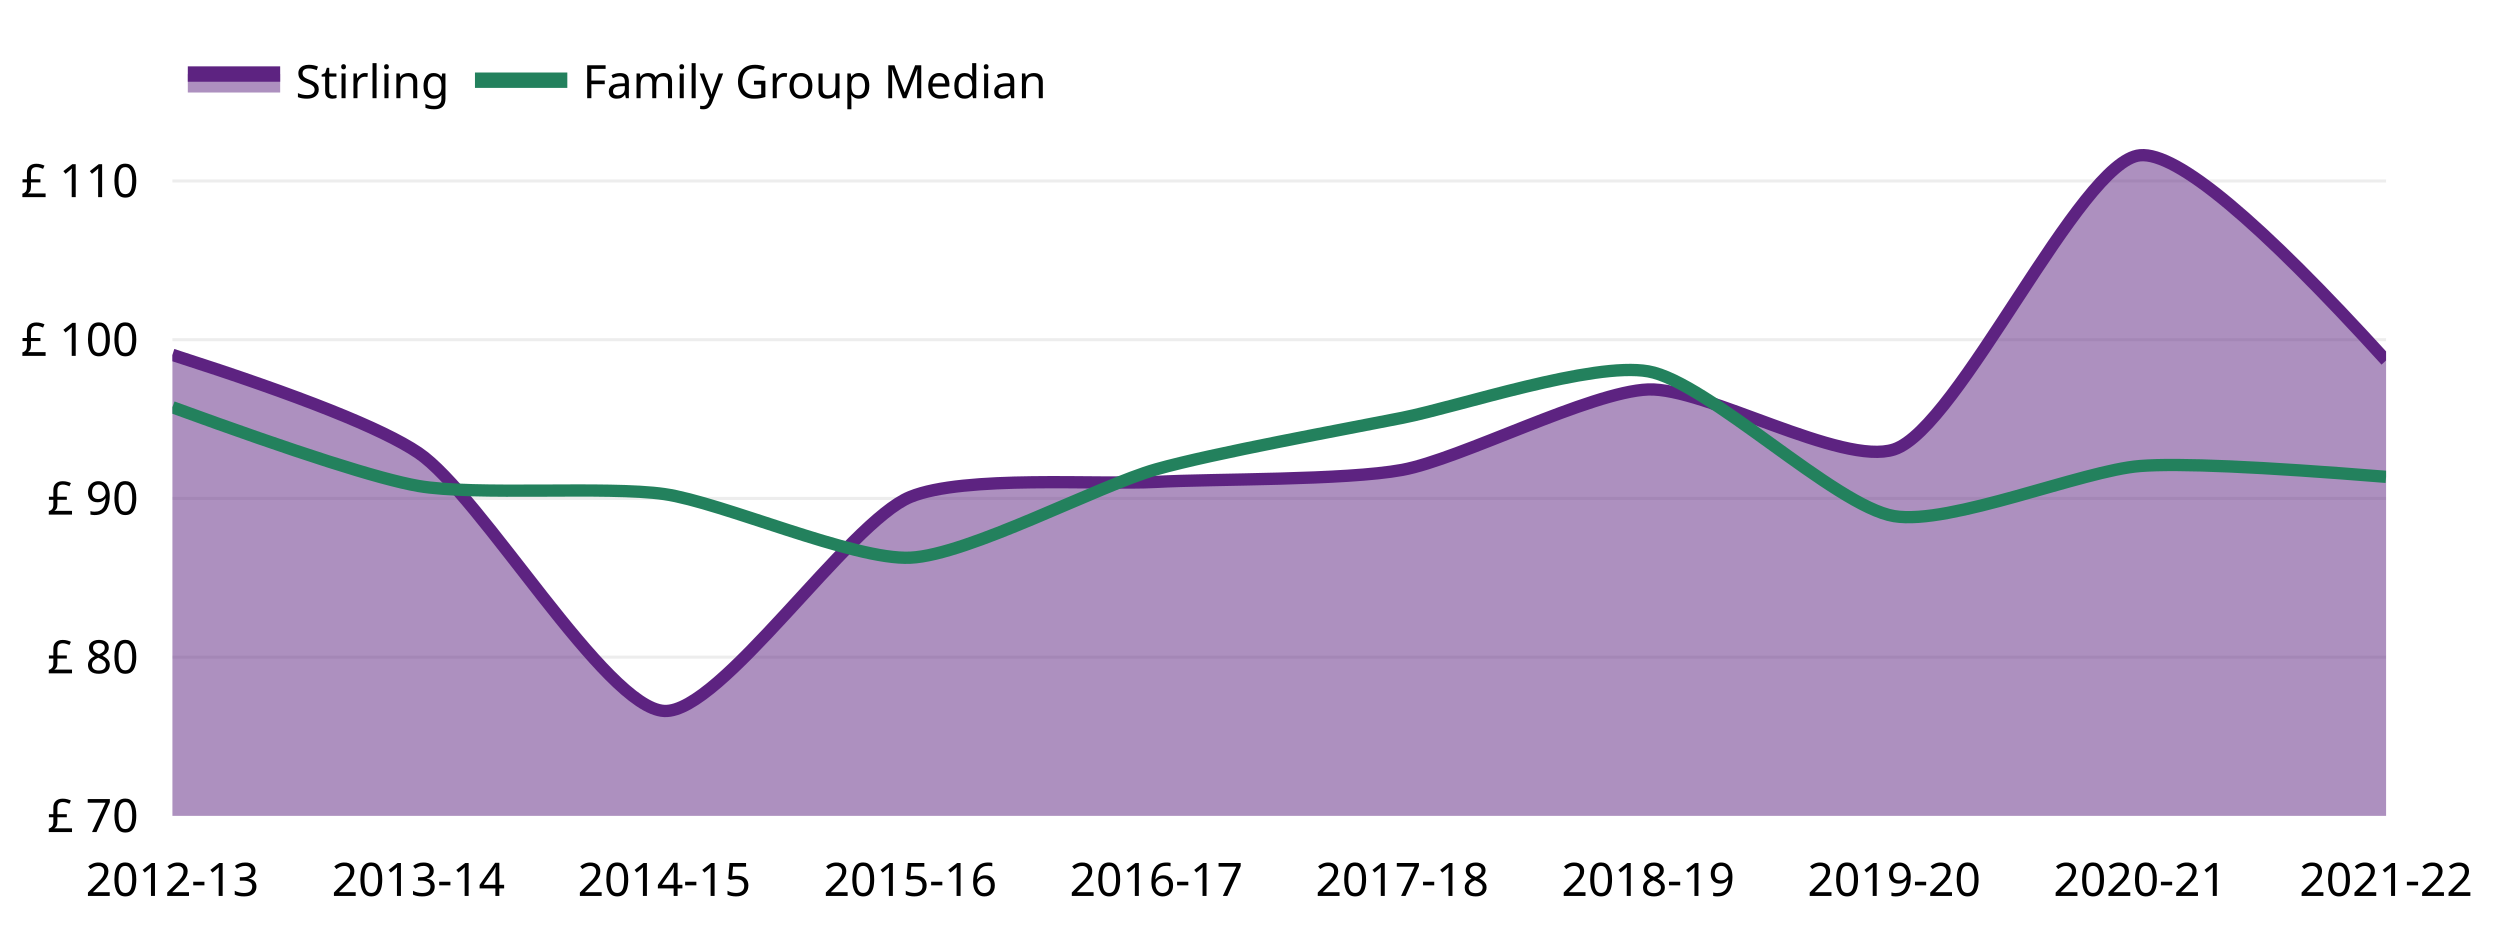
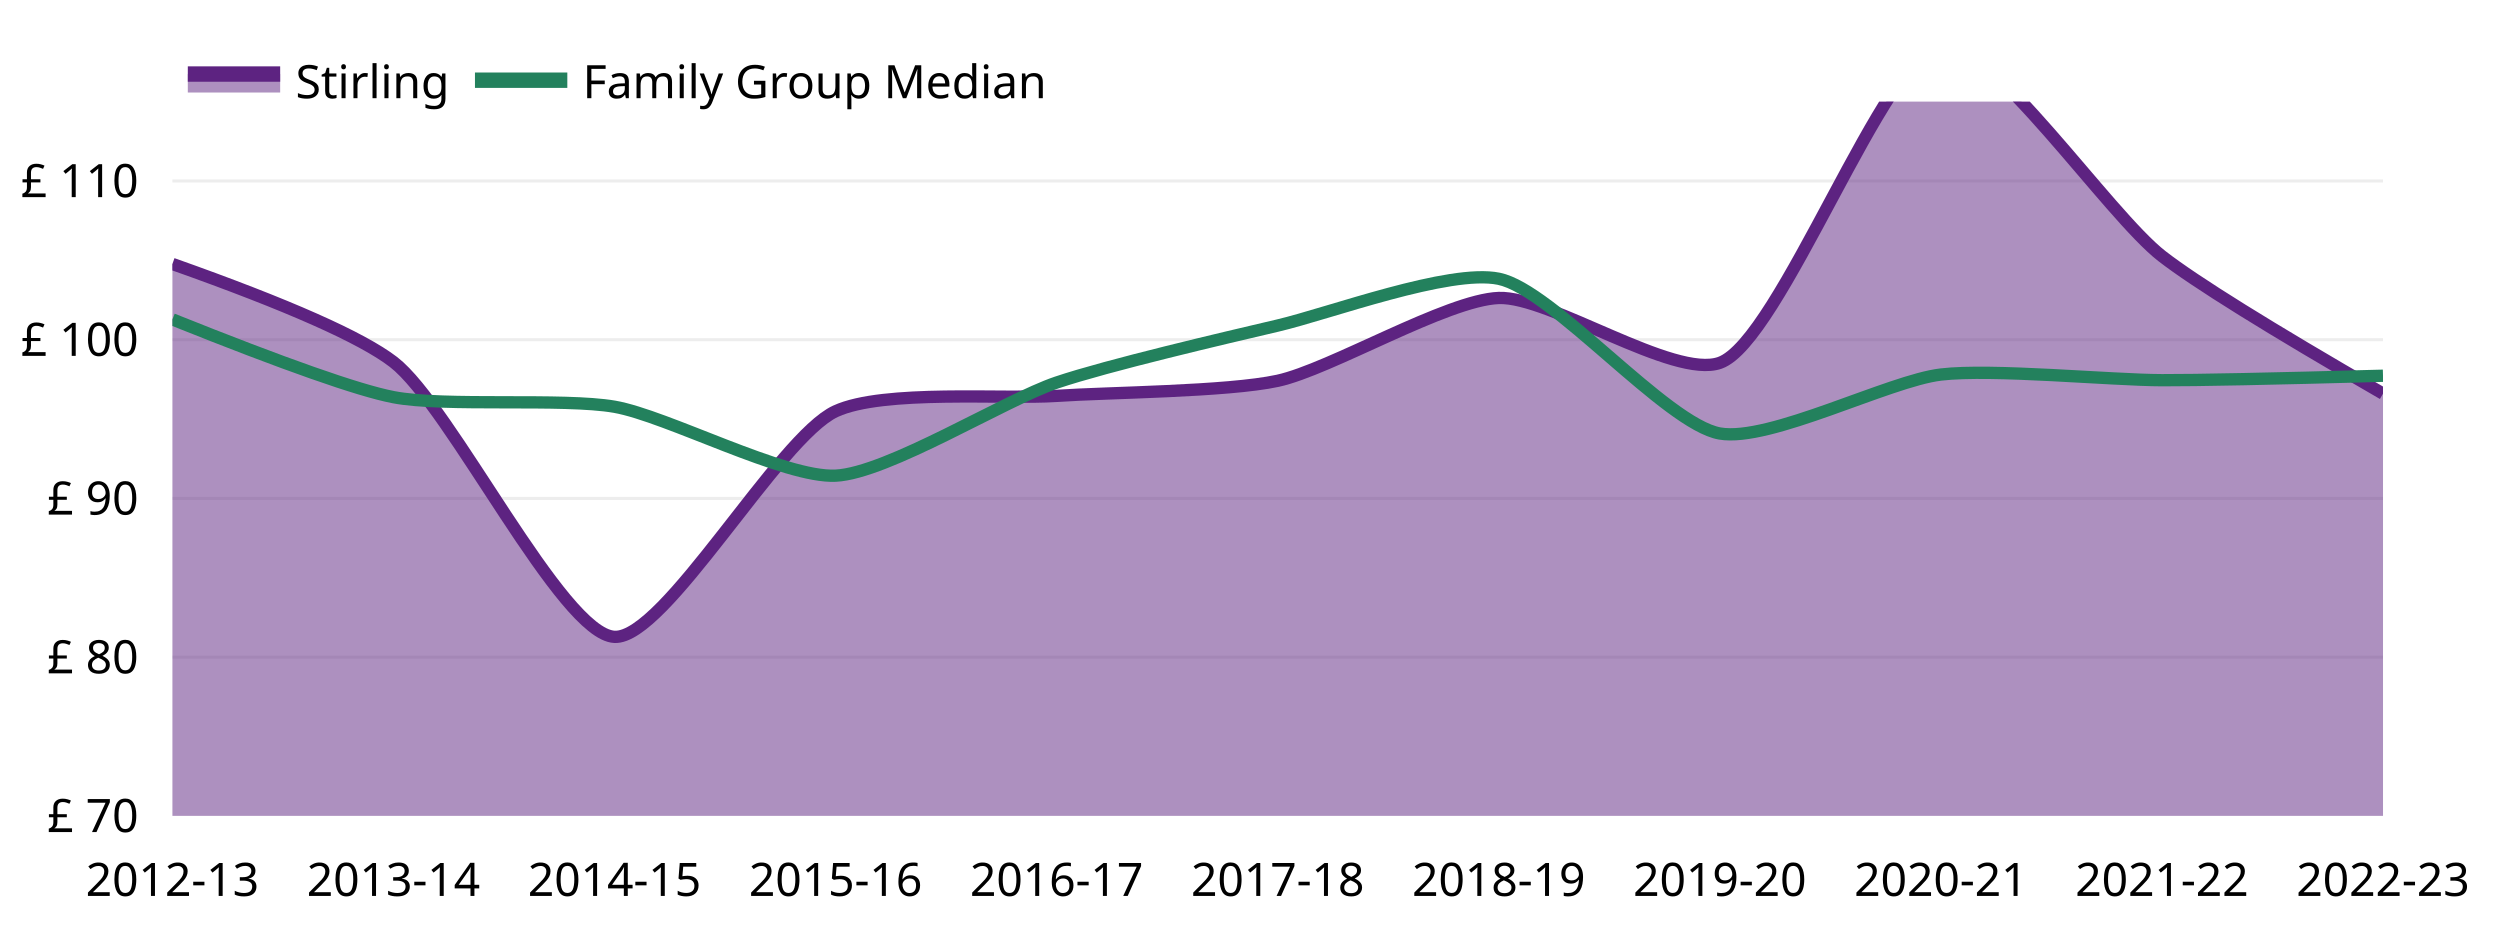
<svg xmlns="http://www.w3.org/2000/svg" class="main-svg" width="812" height="305" style="" viewBox="0 0 812 305">
  <rect x="0" y="0" width="812" height="305" style="fill: rgb(255, 255, 255); fill-opacity: 1;" />
-   <defs id="defs-0e8e28">
+   <defs id="defs-ac6ebc">
    <g class="clips">
-       <clipPath id="clip0e8e28xyplot" class="plotclip">
-         <rect width="719" height="232" />
-       </clipPath>
-       <clipPath class="axesclip" id="clip0e8e28x">
-         <rect x="56" y="0" width="719" height="305" />
-       </clipPath>
-       <clipPath class="axesclip" id="clip0e8e28y">
+       <clipPath id="clipac6ebcxyplot" class="plotclip">
+         <rect width="718" height="232" />
+       </clipPath>
+       <clipPath class="axesclip" id="clipac6ebcx">
+         <rect x="56" y="0" width="718" height="305" />
+       </clipPath>
+       <clipPath class="axesclip" id="clipac6ebcy">
        <rect x="0" y="33" width="812" height="232" />
      </clipPath>
-       <clipPath class="axesclip" id="clip0e8e28xy">
-         <rect x="56" y="33" width="719" height="232" />
+       <clipPath class="axesclip" id="clipac6ebcxy">
+         <rect x="56" y="33" width="718" height="232" />
      </clipPath>
    </g>
    <g class="gradients" />
    <g class="patterns" />
  </defs>
  <g class="bglayer">
-     <rect class="bg" x="46" y="23" width="739" height="252" style="fill: rgb(0, 0, 0); fill-opacity: 0; stroke-width: 0;" />
+     <rect class="bg" x="46" y="23" width="738" height="252" style="fill: rgb(0, 0, 0); fill-opacity: 0; stroke-width: 0;" />
  </g>
  <g class="layer-below">
    <g class="imagelayer" />
    <g class="shapelayer" />
  </g>
  <g class="cartesianlayer">
    <g class="subplot xy">
      <g class="layer-subplot">
        <g class="shapelayer" />
        <g class="imagelayer" />
      </g>
+       <g class="minor-gridlayer">
+         <g class="x" />
+         <g class="y" />
+       </g>
      <g class="gridlayer">
        <g class="x">
-           <path class="xgrid crisp" transform="translate(135.89,0)" d="M0,33v232" style="stroke: rgb(255, 255, 255); stroke-opacity: 1; stroke-width: 1px;" />
-           <path class="xgrid crisp" transform="translate(215.78,0)" d="M0,33v232" style="stroke: rgb(255, 255, 255); stroke-opacity: 1; stroke-width: 1px;" />
-           <path class="xgrid crisp" transform="translate(295.67,0)" d="M0,33v232" style="stroke: rgb(255, 255, 255); stroke-opacity: 1; stroke-width: 1px;" />
-           <path class="xgrid crisp" transform="translate(375.56,0)" d="M0,33v232" style="stroke: rgb(255, 255, 255); stroke-opacity: 1; stroke-width: 1px;" />
-           <path class="xgrid crisp" transform="translate(455.44,0)" d="M0,33v232" style="stroke: rgb(255, 255, 255); stroke-opacity: 1; stroke-width: 1px;" />
-           <path class="xgrid crisp" transform="translate(535.33,0)" d="M0,33v232" style="stroke: rgb(255, 255, 255); stroke-opacity: 1; stroke-width: 1px;" />
-           <path class="xgrid crisp" transform="translate(615.22,0)" d="M0,33v232" style="stroke: rgb(255, 255, 255); stroke-opacity: 1; stroke-width: 1px;" />
-           <path class="xgrid crisp" transform="translate(695.11,0)" d="M0,33v232" style="stroke: rgb(255, 255, 255); stroke-opacity: 1; stroke-width: 1px;" />
+           <path class="xgrid crisp" transform="translate(127.8,0)" d="M0,33v232" style="stroke: rgb(255, 255, 255); stroke-opacity: 1; stroke-width: 1px;" />
+           <path class="xgrid crisp" transform="translate(199.6,0)" d="M0,33v232" style="stroke: rgb(255, 255, 255); stroke-opacity: 1; stroke-width: 1px;" />
+           <path class="xgrid crisp" transform="translate(271.4,0)" d="M0,33v232" style="stroke: rgb(255, 255, 255); stroke-opacity: 1; stroke-width: 1px;" />
+           <path class="xgrid crisp" transform="translate(343.2,0)" d="M0,33v232" style="stroke: rgb(255, 255, 255); stroke-opacity: 1; stroke-width: 1px;" />
+           <path class="xgrid crisp" transform="translate(415,0)" d="M0,33v232" style="stroke: rgb(255, 255, 255); stroke-opacity: 1; stroke-width: 1px;" />
+           <path class="xgrid crisp" transform="translate(486.8,0)" d="M0,33v232" style="stroke: rgb(255, 255, 255); stroke-opacity: 1; stroke-width: 1px;" />
+           <path class="xgrid crisp" transform="translate(558.6,0)" d="M0,33v232" style="stroke: rgb(255, 255, 255); stroke-opacity: 1; stroke-width: 1px;" />
+           <path class="xgrid crisp" transform="translate(630.4,0)" d="M0,33v232" style="stroke: rgb(255, 255, 255); stroke-opacity: 1; stroke-width: 1px;" />
+           <path class="xgrid crisp" transform="translate(702.2,0)" d="M0,33v232" style="stroke: rgb(255, 255, 255); stroke-opacity: 1; stroke-width: 1px;" />
        </g>
        <g class="y">
-           <path class="ygrid crisp" transform="translate(0,213.44)" d="M56,0h719" style="stroke: rgb(237, 237, 237); stroke-opacity: 1; stroke-width: 1px;" />
-           <path class="ygrid crisp" transform="translate(0,161.89)" d="M56,0h719" style="stroke: rgb(237, 237, 237); stroke-opacity: 1; stroke-width: 1px;" />
-           <path class="ygrid crisp" transform="translate(0,110.33)" d="M56,0h719" style="stroke: rgb(237, 237, 237); stroke-opacity: 1; stroke-width: 1px;" />
-           <path class="ygrid crisp" transform="translate(0,58.78)" d="M56,0h719" style="stroke: rgb(237, 237, 237); stroke-opacity: 1; stroke-width: 1px;" />
+           <path class="ygrid crisp" transform="translate(0,213.44)" d="M56,0h718" style="stroke: rgb(237, 237, 237); stroke-opacity: 1; stroke-width: 1px;" />
+           <path class="ygrid crisp" transform="translate(0,161.89)" d="M56,0h718" style="stroke: rgb(237, 237, 237); stroke-opacity: 1; stroke-width: 1px;" />
+           <path class="ygrid crisp" transform="translate(0,110.33)" d="M56,0h718" style="stroke: rgb(237, 237, 237); stroke-opacity: 1; stroke-width: 1px;" />
+           <path class="ygrid crisp" transform="translate(0,58.78)" d="M56,0h718" style="stroke: rgb(237, 237, 237); stroke-opacity: 1; stroke-width: 1px;" />
        </g>
      </g>
      <g class="zerolinelayer" />
      <path class="xlines-below" />
      <path class="ylines-below" />
      <g class="overlines-below" />
      <g class="xaxislayer-below" />
      <g class="yaxislayer-below" />
      <g class="overaxes-below" />
-       <g class="plot" transform="translate(56,33)" clip-path="url(#clip0e8e28xyplot)">
+       <g class="plot" transform="translate(56,33)" clip-path="url(#clipac6ebcxyplot)">
        <g class="scatterlayer mlayer">
-           <g class="trace scatter trace96e197" style="stroke-miterlimit: 2;">
+           <g class="trace scatter trace99dbe6" style="stroke-miterlimit: 2;">
            <g class="fills">
              <g>
-                 <path class="js-fill" d="M719,592.89L0,592.89L0,82.25Q62.44,102.29 79.89,114.08C100.14,127.76 140.7,197.03 159.78,197.92C178.02,198.77 219.53,136.64 239.67,128.4C257.18,121.23 300.92,124.54 319.56,123.52C338.2,122.5 381.03,123.02 399.44,119.62C418.32,116.14 460.59,94.22 479.33,93.5C497.87,92.79 542.15,118.57 559.22,112.96C580.23,106.05 619.55,19.18 639.11,17.43Q656.99,15.83 719,84.09" style="fill: rgb(93, 35, 129); fill-opacity: 0.5; stroke-width: 0;" />
+                 <path class="js-fill" d="M718,592.89L0,592.89L0,52.73Q56.35,72.69 71.8,84.57C90.46,98.91 126.36,173.01 143.6,173.85C159.92,174.65 196.88,109.12 215.4,100.57C230.91,93.41 270.45,96.73 287.2,95.58C303.95,94.43 342.5,94.25 359,90.68C376.03,86.99 413.94,64.4 430.8,63.78C447.45,63.17 487.52,90.17 502.6,84.85C522.17,77.94 556.53,-16.8 574.4,-18.59C590.28,-20.18 628.71,36.61 646.2,50.19Q662.33,62.71 718,94.86" style="fill: rgb(93, 35, 129); fill-opacity: 0.5; stroke-width: 0;" />
              </g>
            </g>
            <g class="errorbars" />
            <g class="lines">
-               <path class="js-line" d="M0,82.25Q62.44,102.29 79.89,114.08C100.14,127.76 140.7,197.03 159.78,197.92C178.02,198.77 219.53,136.64 239.67,128.4C257.18,121.23 300.92,124.54 319.56,123.52C338.2,122.5 381.03,123.02 399.44,119.62C418.32,116.14 460.59,94.22 479.33,93.5C497.87,92.79 542.15,118.57 559.22,112.96C580.23,106.05 619.55,19.18 639.11,17.43Q656.99,15.83 719,84.09" style="vector-effect: non-scaling-stroke; fill: none; stroke: rgb(93, 35, 129); stroke-opacity: 1; stroke-width: 4px; opacity: 1;" />
+               <path class="js-line" d="M0,52.73Q56.35,72.69 71.8,84.57C90.46,98.91 126.36,173.01 143.6,173.85C159.92,174.65 196.88,109.12 215.4,100.57C230.91,93.41 270.45,96.73 287.2,95.58C303.95,94.43 342.5,94.25 359,90.68C376.03,86.99 413.94,64.4 430.8,63.78C447.45,63.17 487.52,90.17 502.6,84.85C522.17,77.94 556.53,-16.8 574.4,-18.59C590.28,-20.18 628.71,36.61 646.2,50.19Q662.33,62.71 718,94.86" style="vector-effect: none; fill: none; stroke: rgb(93, 35, 129); stroke-opacity: 1; stroke-width: 4px; opacity: 1;" />
            </g>
            <g class="points" />
            <g class="text" />
          </g>
-           <g class="trace scatter trace8c6aa3" style="stroke-miterlimit: 2; opacity: 1;">
+           <g class="trace scatter trace9b1874" style="stroke-miterlimit: 2; opacity: 1;">
            <g class="fills" />
            <g class="errorbars" />
            <g class="lines">
-               <path class="js-line" d="M0,99.27Q61.02,121.57 79.89,124.84C98.31,128.03 141.28,124.82 159.78,127.48C178.57,130.19 221.16,148.99 239.67,148.14C258.45,147.28 300.73,124.75 319.56,119.42C338.02,114.2 380.78,106.42 399.44,102.71C418.06,99 461.26,84.46 479.33,87.61C498.62,90.97 539.94,131.42 559.22,134.64C577.3,137.66 620.38,119.83 639.11,118.36Q657.66,116.9 719,121.88" style="vector-effect: non-scaling-stroke; fill: none; stroke: rgb(35, 129, 93); stroke-opacity: 1; stroke-width: 4px; opacity: 1;" />
+               <path class="js-line" d="M0,70.74Q54.8,92.72 71.8,96C88.32,99.19 127.03,96.22 143.6,99.11C160.55,102.07 198.79,122.3 215.4,121.5C232.3,120.68 270.23,96.98 287.2,91.25C303.75,85.66 342.2,76.68 359,72.74C375.71,68.82 414.73,54.26 430.8,57.54C448.37,61.12 485.1,104.7 502.6,107.8C518.72,110.65 557.5,90.64 574.4,88.65C591.01,86.69 629.45,90.44 646.2,90.49Q662.95,90.54 718,89.04" style="vector-effect: none; fill: none; stroke: rgb(35, 129, 93); stroke-opacity: 1; stroke-width: 4px; opacity: 1;" />
            </g>
            <g class="points" />
            <g class="text" />
          </g>
        </g>
      </g>
      <g class="overplot" />
      <path class="xlines-above crisp" d="M0,0" style="fill: none;" />
      <path class="ylines-above crisp" d="M0,0" style="fill: none;" />
      <g class="overlines-above" />
      <g class="xaxislayer-above">
        <g class="xtick">
          <text text-anchor="middle" x="0" y="291" transform="translate(56,0)" style="font-family: 'Segoe UI Semibold'; font-size: 15px; fill: rgb(0, 0, 0); fill-opacity: 1; white-space: pre; opacity: 1;">2012-13</text>
        </g>
        <g class="xtick">
-           <text text-anchor="middle" x="0" y="291" transform="translate(135.89,0)" style="font-family: 'Segoe UI Semibold'; font-size: 15px; fill: rgb(0, 0, 0); fill-opacity: 1; white-space: pre; opacity: 1;">2013-14</text>
-         </g>
-         <g class="xtick">
-           <text text-anchor="middle" x="0" y="291" transform="translate(215.78,0)" style="font-family: 'Segoe UI Semibold'; font-size: 15px; fill: rgb(0, 0, 0); fill-opacity: 1; white-space: pre; opacity: 1;">2014-15</text>
-         </g>
-         <g class="xtick">
-           <text text-anchor="middle" x="0" y="291" transform="translate(295.67,0)" style="font-family: 'Segoe UI Semibold'; font-size: 15px; fill: rgb(0, 0, 0); fill-opacity: 1; white-space: pre; opacity: 1;">2015-16</text>
-         </g>
-         <g class="xtick">
-           <text text-anchor="middle" x="0" y="291" transform="translate(375.56,0)" style="font-family: 'Segoe UI Semibold'; font-size: 15px; fill: rgb(0, 0, 0); fill-opacity: 1; white-space: pre; opacity: 1;">2016-17</text>
-         </g>
-         <g class="xtick">
-           <text text-anchor="middle" x="0" y="291" transform="translate(455.44,0)" style="font-family: 'Segoe UI Semibold'; font-size: 15px; fill: rgb(0, 0, 0); fill-opacity: 1; white-space: pre; opacity: 1;">2017-18</text>
-         </g>
-         <g class="xtick">
-           <text text-anchor="middle" x="0" y="291" transform="translate(535.33,0)" style="font-family: 'Segoe UI Semibold'; font-size: 15px; fill: rgb(0, 0, 0); fill-opacity: 1; white-space: pre; opacity: 1;">2018-19</text>
-         </g>
-         <g class="xtick">
-           <text text-anchor="middle" x="0" y="291" transform="translate(615.22,0)" style="font-family: 'Segoe UI Semibold'; font-size: 15px; fill: rgb(0, 0, 0); fill-opacity: 1; white-space: pre; opacity: 1;">2019-20</text>
-         </g>
-         <g class="xtick">
-           <text text-anchor="middle" x="0" y="291" transform="translate(695.11,0)" style="font-family: 'Segoe UI Semibold'; font-size: 15px; fill: rgb(0, 0, 0); fill-opacity: 1; white-space: pre; opacity: 1;">2020-21</text>
-         </g>
-         <g class="xtick">
-           <text text-anchor="middle" x="0" y="291" transform="translate(775,0)" style="font-family: 'Segoe UI Semibold'; font-size: 15px; fill: rgb(0, 0, 0); fill-opacity: 1; white-space: pre; opacity: 1;">2021-22</text>
+           <text text-anchor="middle" x="0" y="291" transform="translate(127.8,0)" style="font-family: 'Segoe UI Semibold'; font-size: 15px; fill: rgb(0, 0, 0); fill-opacity: 1; white-space: pre; opacity: 1;">2013-14</text>
+         </g>
+         <g class="xtick">
+           <text text-anchor="middle" x="0" y="291" transform="translate(199.6,0)" style="font-family: 'Segoe UI Semibold'; font-size: 15px; fill: rgb(0, 0, 0); fill-opacity: 1; white-space: pre; opacity: 1;">2014-15</text>
+         </g>
+         <g class="xtick">
+           <text text-anchor="middle" x="0" y="291" transform="translate(271.4,0)" style="font-family: 'Segoe UI Semibold'; font-size: 15px; fill: rgb(0, 0, 0); fill-opacity: 1; white-space: pre; opacity: 1;">2015-16</text>
+         </g>
+         <g class="xtick">
+           <text text-anchor="middle" x="0" y="291" transform="translate(343.2,0)" style="font-family: 'Segoe UI Semibold'; font-size: 15px; fill: rgb(0, 0, 0); fill-opacity: 1; white-space: pre; opacity: 1;">2016-17</text>
+         </g>
+         <g class="xtick">
+           <text text-anchor="middle" x="0" y="291" transform="translate(415,0)" style="font-family: 'Segoe UI Semibold'; font-size: 15px; fill: rgb(0, 0, 0); fill-opacity: 1; white-space: pre; opacity: 1;">2017-18</text>
+         </g>
+         <g class="xtick">
+           <text text-anchor="middle" x="0" y="291" transform="translate(486.8,0)" style="font-family: 'Segoe UI Semibold'; font-size: 15px; fill: rgb(0, 0, 0); fill-opacity: 1; white-space: pre; opacity: 1;">2018-19</text>
+         </g>
+         <g class="xtick">
+           <text text-anchor="middle" x="0" y="291" transform="translate(558.6,0)" style="font-family: 'Segoe UI Semibold'; font-size: 15px; fill: rgb(0, 0, 0); fill-opacity: 1; white-space: pre; opacity: 1;">2019-20</text>
+         </g>
+         <g class="xtick">
+           <text text-anchor="middle" x="0" y="291" transform="translate(630.4,0)" style="font-family: 'Segoe UI Semibold'; font-size: 15px; fill: rgb(0, 0, 0); fill-opacity: 1; white-space: pre; opacity: 1;">2020-21</text>
+         </g>
+         <g class="xtick">
+           <text text-anchor="middle" x="0" y="291" transform="translate(702.2,0)" style="font-family: 'Segoe UI Semibold'; font-size: 15px; fill: rgb(0, 0, 0); fill-opacity: 1; white-space: pre; opacity: 1;">2021-22</text>
+         </g>
+         <g class="xtick">
+           <text text-anchor="middle" x="0" y="291" transform="translate(774,0)" style="font-family: 'Segoe UI Semibold'; font-size: 15px; fill: rgb(0, 0, 0); fill-opacity: 1; white-space: pre; opacity: 1;">2022-23</text>
        </g>
      </g>
      <g class="yaxislayer-above">
        <g class="ytick">
          <text text-anchor="end" x="45" y="5.25" transform="translate(0,265)" style="font-family: 'Segoe UI Semibold'; font-size: 15px; fill: rgb(0, 0, 0); fill-opacity: 1; white-space: pre; opacity: 1;">£ 70</text>
        </g>
        <g class="ytick">
          <text text-anchor="end" x="45" y="5.25" style="font-family: 'Segoe UI Semibold'; font-size: 15px; fill: rgb(0, 0, 0); fill-opacity: 1; white-space: pre; opacity: 1;" transform="translate(0,213.44)">£ 80</text>
        </g>
        <g class="ytick">
          <text text-anchor="end" x="45" y="5.25" style="font-family: 'Segoe UI Semibold'; font-size: 15px; fill: rgb(0, 0, 0); fill-opacity: 1; white-space: pre; opacity: 1;" transform="translate(0,161.89)">£ 90</text>
        </g>
        <g class="ytick">
          <text text-anchor="end" x="45" y="5.25" style="font-family: 'Segoe UI Semibold'; font-size: 15px; fill: rgb(0, 0, 0); fill-opacity: 1; white-space: pre; opacity: 1;" transform="translate(0,110.33)">£ 100</text>
        </g>
        <g class="ytick">
          <text text-anchor="end" x="45" y="5.25" style="font-family: 'Segoe UI Semibold'; font-size: 15px; fill: rgb(0, 0, 0); fill-opacity: 1; white-space: pre; opacity: 1;" transform="translate(0,58.78)">£ 110</text>
        </g>
      </g>
      <g class="overaxes-above" />
    </g>
  </g>
  <g class="polarlayer" />
  <g class="smithlayer" />
  <g class="ternarylayer" />
  <g class="geolayer" />
  <g class="funnelarealayer" />
  <g class="pielayer" />
  <g class="iciclelayer" />
  <g class="treemaplayer" />
  <g class="sunburstlayer" />
  <g class="glimages" />
-   <defs id="topdefs-0e8e28">
+   <defs id="topdefs-ac6ebc">
    <g class="clips" />
-     <clipPath id="legend0e8e28">
+     <clipPath id="legendac6ebc">
      <rect width="285" height="33" x="0" y="0" />
    </clipPath>
  </defs>
  <g class="layer-above">
    <g class="imagelayer" />
    <g class="shapelayer" />
  </g>
  <g class="infolayer">
    <g class="legend" pointer-events="all" transform="translate(56,9.8)">
      <rect class="bg" shape-rendering="crispEdges" width="285" height="33" x="0" y="0" style="stroke: rgb(68, 68, 68); stroke-opacity: 1; fill: rgb(0, 0, 0); fill-opacity: 0; stroke-width: 0px;" />
-       <g class="scrollbox" transform="" clip-path="url(#legend0e8e28)">
+       <g class="scrollbox" transform="" clip-path="url(#legendac6ebc)">
        <g class="groups">
          <g class="traces" transform="translate(0,16.25)" style="opacity: 1;">
            <text class="legendtext" text-anchor="start" x="40" y="5.85" style="font-family: 'Segoe UI Semibold'; font-size: 15px; fill: rgb(0, 0, 0); fill-opacity: 1; white-space: pre;">Stirling</text>
            <g class="layers">
              <g class="legendfill">
                <path class="js-fill" d="M5,-2h30v6h-30z" style="stroke-width: 0; fill: rgb(93, 35, 129); fill-opacity: 0.5;" />
              </g>
              <g class="legendlines">
                <path class="js-line" d="M5,-2h30" style="fill: none; stroke: rgb(93, 35, 129); stroke-opacity: 1; stroke-width: 5px;" />
              </g>
              <g class="legendsymbols">
                <g class="legendpoints" />
              </g>
            </g>
            <rect class="legendtoggle" x="0" y="-11.25" width="90.766" height="22.5" style="fill: rgb(0, 0, 0); fill-opacity: 0;" />
          </g>
          <g class="traces" transform="translate(93.26562,16.25)" style="opacity: 1;">
            <text class="legendtext" text-anchor="start" x="40" y="5.85" style="font-family: 'Segoe UI Semibold'; font-size: 15px; fill: rgb(0, 0, 0); fill-opacity: 1; white-space: pre;">Family Group Median</text>
            <g class="layers" style="opacity: 1;">
              <g class="legendfill" />
              <g class="legendlines">
                <path class="js-line" d="M5,0h30" style="fill: none; stroke: rgb(35, 129, 93); stroke-opacity: 1; stroke-width: 5px;" />
              </g>
              <g class="legendsymbols">
                <g class="legendpoints" />
              </g>
            </g>
            <rect class="legendtoggle" x="0" y="-11.25" width="188.609" height="22.5" style="fill: rgb(0, 0, 0); fill-opacity: 0;" />
          </g>
        </g>
      </g>
      <rect class="scrollbar" rx="20" ry="3" width="0" height="0" x="0" y="0" style="fill: rgb(128, 139, 164); fill-opacity: 1;" />
    </g>
    <g class="g-gtitle" />
    <g class="g-xtitle" />
    <g class="g-ytitle" />
  </g>
</svg>
